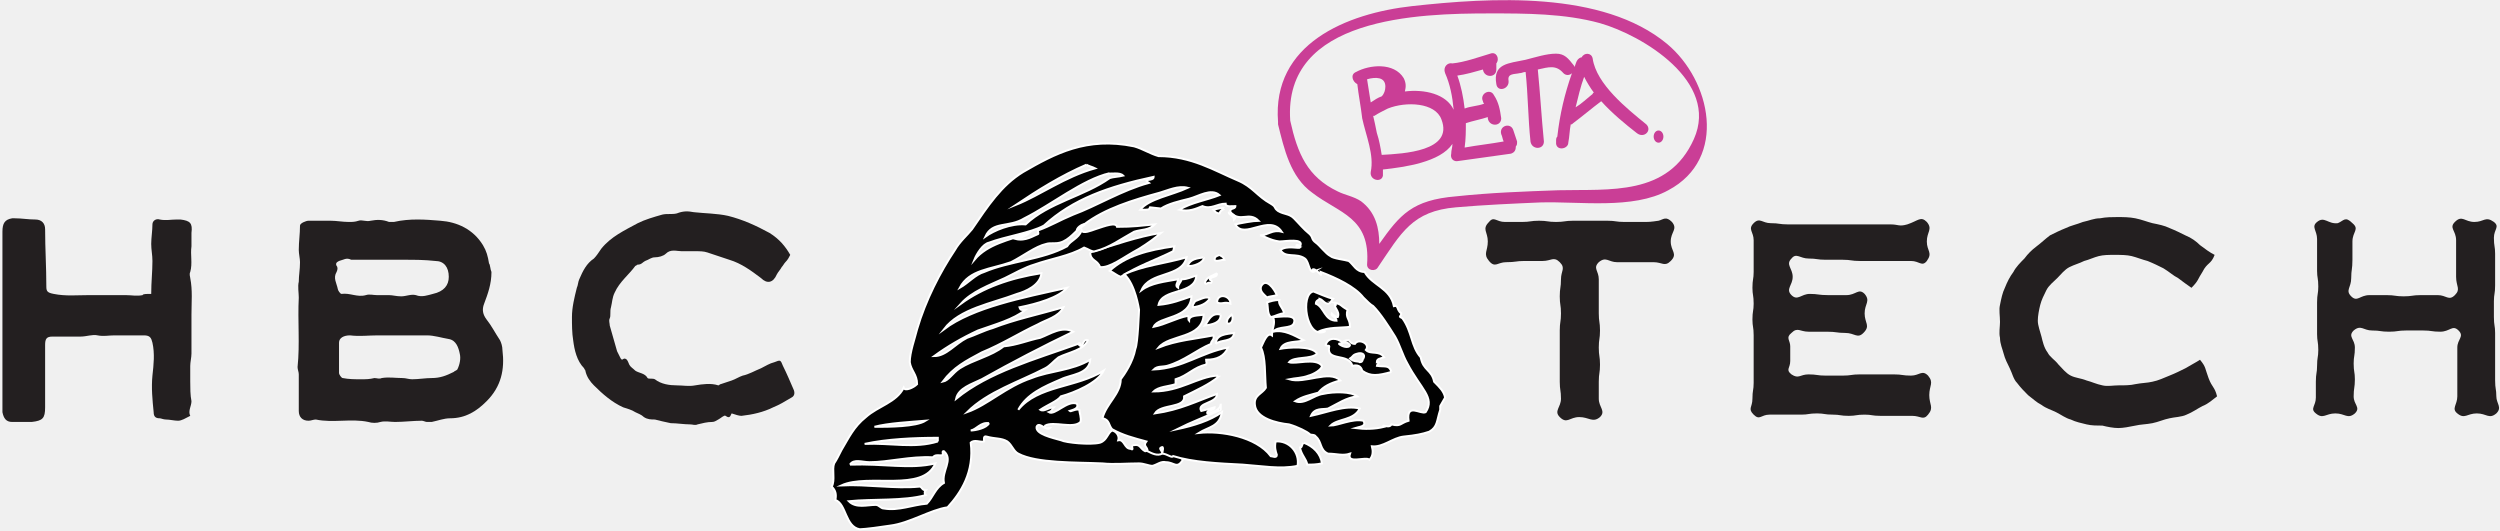
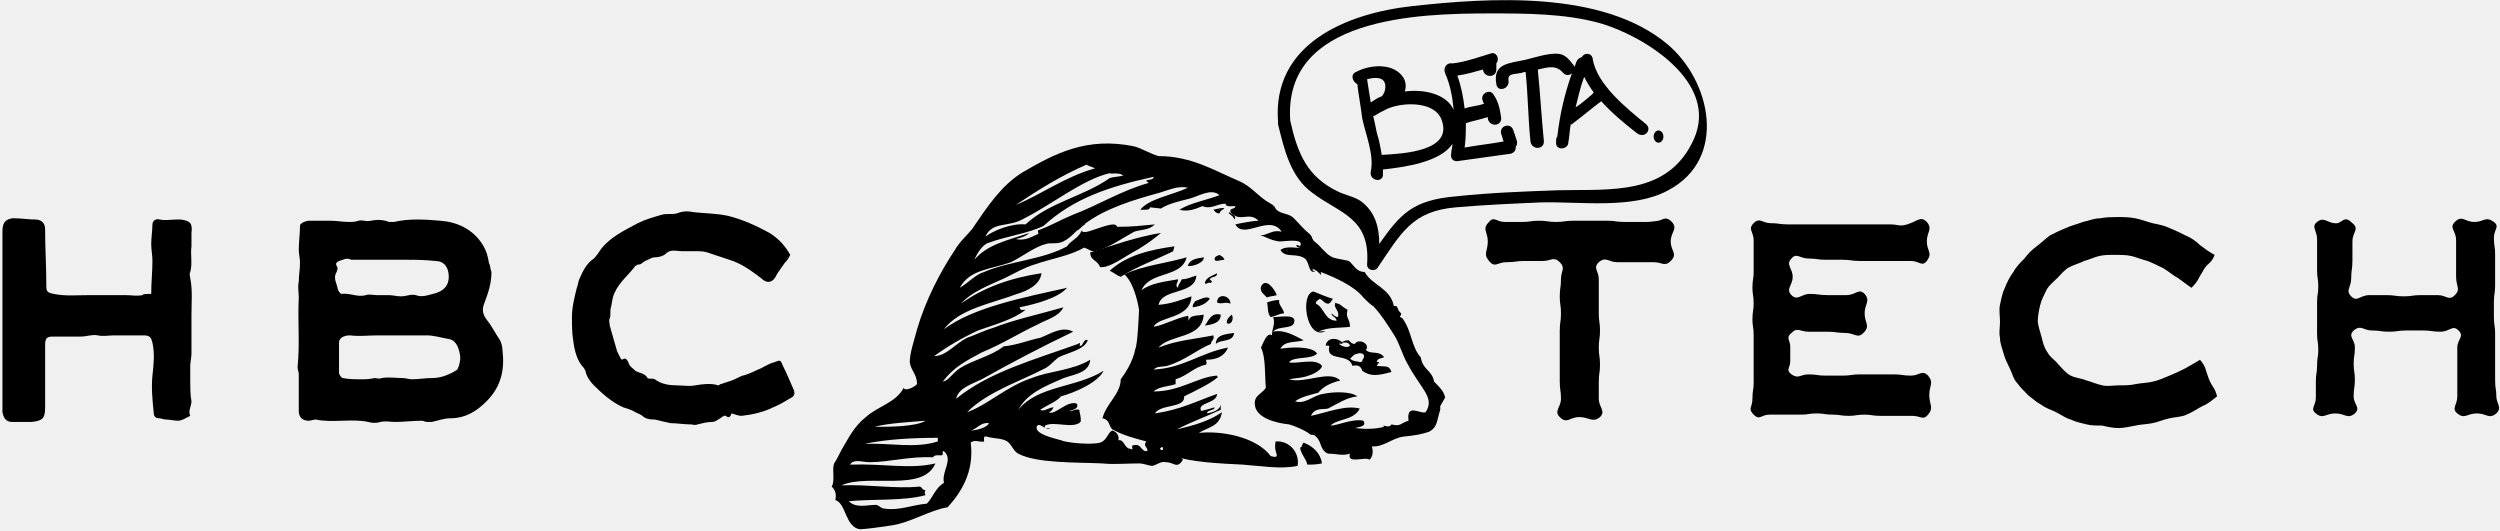
- <svg xmlns="http://www.w3.org/2000/svg" version="1.1" id="Layer_1" x="0px" y="0px" viewBox="0 0 205 43.5" style="enable-background:new 0 0 205 43.5;" xml:space="preserve">
-   <style type="text/css">
- 	.st0{fill:#231F20;}
- 	.st1{fill:#010101;stroke:#FFFFFF;stroke-width:0.165;stroke-miterlimit:10;}
- 	.st2{fill:#CA3E96;}
- </style>
-   <g id="nDZFYP_6_">
+ <svg xmlns="http://www.w3.org/2000/svg" version="1.1" id="hbc-tech-logo" x="0px" y="0px" viewBox="0 0 205 43.5" style="enable-background:new 0 0 205 43.5;" xml:space="preserve">
+   <g id="hbc">
    <g>
      <path class="st0" d="M40.3,22.3c0,1-0.3,1.8-0.6,2.6c-0.2,0.5-0.1,0.9,0.2,1.3c0.4,0.5,0.7,1.1,1.1,1.7c0.1,0.2,0.2,0.5,0.2,0.8    c0.2,1.6-0.1,3-1.3,4.2c-0.8,0.8-1.7,1.4-3,1.4c-0.5,0-1,0.2-1.5,0.3c-0.1,0-0.3,0-0.4,0c-0.1,0-0.3-0.1-0.4-0.1    c-0.7,0-1.5,0.1-2.2,0.1c-0.4,0-0.8-0.1-1.2,0c-0.3,0.1-0.7,0.1-1,0c-1.4-0.3-2.9,0.1-4.3-0.2c-0.2,0-0.4,0.1-0.6,0.1    c-0.5,0-0.8-0.3-0.8-0.8c0-1,0-2,0-3c0-0.2-0.1-0.4-0.1-0.6c0.2-1.9,0-3.8,0.1-5.7c0-0.4-0.1-0.9,0-1.3c0-0.5,0.1-1,0.1-1.6    c0-0.3-0.1-0.7-0.1-1c0-0.7,0.1-1.3,0.1-2c0-0.2,0.5-0.4,0.7-0.4c0.6,0,1.2,0,1.8,0c0.5,0,1,0.1,1.5,0.1c0.3,0,0.5,0,0.8-0.1    c0.3-0.1,0.6,0.1,1,0c0.5-0.1,1-0.1,1.5,0.1c0.1,0,0.3,0,0.4,0c1.3-0.3,2.6-0.2,3.8-0.1c1.4,0.1,2.7,0.7,3.5,2    c0.3,0.5,0.4,0.9,0.5,1.5C40.2,21.7,40.2,22.1,40.3,22.3z M31,27.5c-0.8,0-1.5,0.1-2.3,0c-0.5,0-0.9,0.2-0.9,0.6    c0,0.8,0,1.7,0,2.5c0,0.1,0.2,0.4,0.3,0.4c0.5,0.1,1,0.1,1.5,0.1c0.4,0,0.7,0,1.1-0.1c0.2,0,0.4,0.1,0.6,0c0.6-0.1,1.1,0,1.7,0    c0.3,0,0.5,0.1,0.8,0.1c0.5,0,1.1-0.1,1.6-0.1c0.7,0,1.2-0.2,1.8-0.5c0.1-0.1,0.2-0.1,0.3-0.2c0.2-0.4,0.3-0.9,0.2-1.3    c-0.1-0.5-0.3-1.1-0.9-1.2c-0.6-0.1-1.2-0.3-1.8-0.3C33.6,27.5,32.3,27.5,31,27.5z M36.8,22.7c0-0.8-0.4-1.3-1.1-1.3    c-0.9-0.1-1.7-0.1-2.6-0.1c-1.3,0-2.5,0-3.8,0c-0.2,0-0.4,0-0.5,0c-0.4-0.2-0.6,0-1,0.1c-0.2,0.1-0.3,0.2-0.2,0.4    c0.1,0.1,0.1,0.3,0,0.5c-0.3,0.5,0,0.9,0.1,1.4c0,0.1,0.2,0.4,0.3,0.4c0.7-0.1,1.3,0.3,2,0.1c0.3-0.1,0.6,0,0.9,0    c0.2,0,0.4,0,0.5,0c0.2,0,0.3,0,0.5,0c0.3,0,0.6,0.1,1,0.1c0.4,0,0.8-0.2,1.2-0.1c0.5,0.2,1,0,1.4-0.1    C36.4,23.9,36.8,23.4,36.8,22.7z M26.1,22.3C26.1,22.3,26.1,22.3,26.1,22.3C26.1,22.3,26.1,22.3,26.1,22.3    C26.1,22.3,26.2,22.3,26.1,22.3C26.2,22.3,26.1,22.3,26.1,22.3z" />
      <path class="st0" d="M12.4,24.1c0-1,0.1-1.8,0.1-2.7c0-0.5-0.1-0.9-0.1-1.4c0-0.5,0.1-1.1,0.1-1.6c0-0.3,0.3-0.5,0.6-0.4    c0.5,0.1,0.9,0,1.4,0c0.1,0,0.2,0,0.3,0c0.8,0.1,1,0.3,0.9,1.1c0,0.3,0,0.6,0,0.9c0,0.1,0,0.1,0,0.2c-0.1,0.7,0.1,1.4-0.1,2.1    c-0.1,0.2,0,0.4,0,0.5c0.2,1,0.1,2,0.1,3c0,0.5,0,0.9,0,1.4c0,0.6,0,1.2,0,1.8c0,0.3-0.1,0.7-0.1,1c0,0.4,0,0.9,0,1.3    c0,0.5,0,1.1,0.1,1.6c0,0.4-0.3,0.8-0.1,1.2c-0.4,0.2-0.7,0.4-1,0.4c-0.3,0-0.7-0.1-1-0.1c-0.2,0-0.4-0.1-0.5-0.1    c-0.3,0-0.5-0.1-0.5-0.5c-0.1-1-0.2-2-0.1-3c0.1-0.9,0.2-1.8,0-2.7c-0.1-0.4-0.2-0.6-0.7-0.6c-0.8,0-1.6,0-2.4,0    c-0.5,0-0.9,0.1-1.4,0c-0.4-0.1-0.9,0.1-1.4,0.1c-0.6,0-1.3,0-1.9,0c-0.1,0-0.2,0-0.4,0c-0.5,0-0.6,0.2-0.6,0.7c0,1.7,0,3.4,0,5.1    c0,0.9-0.2,1.1-1.1,1.2c-0.5,0-1.1,0-1.6,0c-0.5,0-0.7-0.3-0.8-0.8c0-0.2,0-0.3,0-0.5c0-4.8,0-9.5,0-14.3c0-0.7,0.2-1,0.8-1.1    c0.1,0,0.1,0,0.2,0c0.6,0,1.1,0.1,1.7,0.1c0.5,0,0.8,0.3,0.8,0.8c0,1.6,0.1,3.1,0.1,4.7c0,0.4,0.1,0.5,0.6,0.6    c1,0.2,1.9,0.1,2.9,0.1c0.5,0,1,0,1.5,0c0.5,0,1,0,1.5,0c0.5,0,0.9,0.1,1.4,0C11.7,24.1,12,24.1,12.4,24.1z" />
      <path class="st0" d="M64.8,20.9c-0.1,0.2-0.2,0.4-0.4,0.6c-0.1,0.1-0.2,0.3-0.3,0.4c-0.1,0.2-0.3,0.4-0.4,0.6    c-0.3,0.7-0.8,0.8-1.3,0.3c-0.8-0.6-1.6-1.2-2.6-1.5c-0.6-0.2-1.2-0.4-1.8-0.6c-0.3-0.1-0.6-0.1-1-0.1c-0.4,0-0.8,0-1.1,0    c-0.4,0-0.9-0.2-1.3,0.2c-0.2,0.2-0.6,0.3-0.9,0.3c-0.3,0-0.5,0.2-0.8,0.3c-0.2,0.1-0.3,0.3-0.6,0.3c-0.1,0-0.1,0.1-0.2,0.1    c-0.5,0.7-1.3,1.3-1.7,2.2c-0.2,0.4-0.2,0.8-0.3,1.2c-0.1,0.3,0,0.7-0.1,0.9c-0.1,0.2,0,0.4,0,0.6c0.2,0.7,0.4,1.4,0.6,2.1    c0.1,0.2,0.2,0.4,0.3,0.6c0,0,0.1,0.1,0.1,0.1c0.4-0.3,0.5,0.2,0.6,0.4c0.1,0.2,0.3,0.3,0.5,0.5c0.3,0.2,0.8,0.2,1,0.6    c0.1,0.1,0.4,0,0.6,0.1c0.5,0.4,1.2,0.5,1.8,0.5c0.5,0,1,0.1,1.5,0c0.6-0.1,1.3-0.2,1.9,0c0.1,0,0.1-0.1,0.2-0.1    c0.3-0.1,0.6-0.2,0.9-0.3c0.3-0.1,0.6-0.3,0.9-0.4c0.5-0.1,1-0.4,1.5-0.6c0.4-0.2,0.7-0.4,1.1-0.5c0.5-0.2,0.5-0.2,0.7,0.3    c0.3,0.6,0.6,1.3,0.9,2c0.1,0.3,0,0.5-0.2,0.6c-0.5,0.3-1,0.6-1.5,0.8c-0.8,0.4-1.7,0.6-2.6,0.7c-0.2,0-0.5-0.1-0.8-0.2    c-0.1,0.1-0.1,0.5-0.5,0.2c-0.1-0.1-0.4,0.2-0.6,0.3c-0.2,0.1-0.3,0.2-0.5,0.2c-0.4,0-0.8,0.1-1.2,0.2c-0.2,0.1-0.4,0-0.6,0    c-0.5,0-1.1-0.1-1.6-0.1c-0.5-0.1-0.9-0.2-1.3-0.3c-0.3,0-0.6,0-0.9-0.2c-0.2-0.2-0.5-0.3-0.7-0.4c-0.3-0.2-0.7-0.3-1-0.4    c-0.9-0.4-1.7-1.1-2.4-1.8c-0.3-0.3-0.6-0.7-0.7-1.2c0-0.1-0.1-0.1-0.1-0.2c-0.6-0.6-0.8-1.5-0.9-2.3c-0.1-0.6-0.1-1.3-0.1-1.9    c0-0.8,0.2-1.6,0.4-2.4c0.1-0.2,0.1-0.5,0.2-0.7c0.3-0.7,0.6-1.3,1.2-1.7c0.2-0.2,0.4-0.5,0.6-0.8c0.8-1,1.9-1.5,3-2.1    c0.6-0.3,1.3-0.5,2-0.7c0.4-0.1,0.8,0,1.2-0.1c0.5-0.2,0.9-0.2,1.4-0.1c0.9,0.1,1.9,0.1,2.8,0.3c1.2,0.3,2.3,0.8,3.4,1.4    C63.9,19.6,64.4,20.2,64.8,20.9z M59.8,30.8C59.8,30.8,59.8,30.8,59.8,30.8C59.8,30.8,59.8,30.8,59.8,30.8    C59.8,30.9,59.8,30.9,59.8,30.8C59.8,30.9,59.8,30.9,59.8,30.8z" />
    </g>
  </g>
-   <g>
+   <g id="beaver">
    <path id="XMLID_208_" class="st1" d="M100.4,17.1c-0.1,0.1-0.3,0.1-0.4,0.4c-0.3,0-0.4-0.2-0.5-0.3C99.9,17.1,100.3,17,100.4,17.1" />
    <path id="XMLID_207_" class="st1" d="M89.4,20.7c1.9-0.6,3.9-1.3,5.8-1.6c-0.6,0.5-1,0.8-1.8,1.3c-1.3,0.7-2.4,1.6-3.2,1.5   C90,21.3,89.4,21.4,89.4,20.7" />
    <path id="XMLID_206_" class="st1" d="M96.2,20.6c-1.4,0.7-2.9,1.2-4.3,2.1c-0.3-0.1-0.5-0.3-0.9-0.5c1.3-1.2,3.1-1.7,5.3-2   L96.2,20.6L96.2,20.6z" />
    <path id="XMLID_205_" class="st1" d="M100,20.9c0.1,0.1,0.3,0.1,0.4,0.4c-0.3,0-0.7,0.2-0.8,0C99.6,21,99.8,21,100,20.9" />
    <path id="XMLID_204_" class="st1" d="M98.7,21.1c0.1,0.4-0.9,0.8-1.3,0.7C97.6,21.2,98.2,21.2,98.7,21.1" />
    <path id="XMLID_164_" class="st1" d="M103.4,23.5c0.4-0.8,1.1,0.2,1.3,0.7c-0.3,0.1-0.7,0.1-0.8,0.2   C103.6,24.1,103.3,23.9,103.4,23.5" />
    <path id="XMLID_163_" class="st1" d="M105.3,25.7c-0.4,0-0.6,0.2-1.1,0.3c-0.3-0.3-0.2-0.8-0.3-1.2c0.3-0.1,0.6-0.2,1-0.2   C104.8,25,105.2,25.2,105.3,25.7" />
    <path id="XMLID_162_" class="st1" d="M99.8,24.8c0-0.8,1.1-0.6,1.1,0.1C100.4,24.7,100.2,25,99.8,24.8" />
    <path id="XMLID_161_" class="st1" d="M99.2,24.5c-0.3,0.4-0.7,0.6-1.4,0.7c0-0.3,0.1-0.3,0.2-0.5C98.3,24.6,99,24.2,99.2,24.5" />
    <path id="XMLID_160_" class="st1" d="M100.6,26.5c0-0.4,0.2-0.5,0.4-0.7C101.2,26.1,101,26.7,100.6,26.5" />
    <path id="XMLID_159_" class="st1" d="M100.1,25.8c0,0.7-0.7,0.8-1.3,0.9C99.1,26.3,99.3,25.6,100.1,25.8" />
    <path class="st1" d="M114.1,30.5c-0.2-0.6-0.5-0.4-1.2-0.5c0-0.1,0.4-0.4,0-0.3c0-0.3,0.3-0.3,0.6-0.4c-0.4-0.6-1.1-0.2-1.5-0.6   c0.4-0.5-0.6-1-0.9-0.5c-0.3,0-0.4-0.2-0.5-0.3c-0.3,0-0.5,0.1-0.6,0.2c0.3,0,0.5-0.1,0.7,0.2c-0.1,0.3-0.7,0.1-0.9-0.1   c0-0.1,0.3,0.1,0.3-0.1c-0.4-0.4-1.2-0.5-1.4,0.2c0.1,0.1,0.3,0,0.3,0.1c-0.3,1.3,1.6,0.5,1.9,1.6c0.4-0.1,0.7,0,0.8,0.4   C112.4,30.9,113,30.8,114.1,30.5 M111.3,29c0.3-0.1,0.7,0,0.5,0.4c-0.1,0,0,0.3-0.3,0.3c-0.1-0.1-0.5,0-0.8-0.3   C111,29.2,110.9,29.1,111.3,29" />
    <path id="XMLID_158_" class="st1" d="M99.7,28.2c0-0.8,0.9-0.8,1.5-0.9C101.1,28.1,100.1,27.8,99.7,28.2" />
    <path id="XMLID_157_" class="st1" d="M106.9,36.3c0.8,0.3,1.4,0.9,1.5,1.7c-0.5,0.1-0.8,0.1-1.2,0.1c-0.1-0.5-0.5-0.8-0.6-1.4   C106.8,36.7,106.7,36.5,106.9,36.3" />
    <path class="st1" d="M118.5,32.6c-0.1-0.5-0.4-0.8-0.9-1.3c-0.2-1-0.9-0.9-1.1-2c-0.8-0.9-0.7-2.1-1.5-3.2   c-0.4-0.2-0.1-0.1-0.1-0.4c-0.4-0.3-0.2-0.7-0.6-0.6c-0.3-1.5-1.8-1.7-2.4-2.8c-0.7,0-0.9-0.6-1.3-0.9c-0.3-0.1-1.3-0.2-1.5-0.4   c-0.4-0.2-0.9-0.9-1.2-1.1c-0.4-0.3-0.2-0.4-0.5-0.7c-0.5-0.4-0.9-0.9-1.3-1.3c-0.4-0.4-0.8-0.3-1.3-0.6c-0.4-0.3-0.1-0.3-0.6-0.6   c-1.1-0.6-1.5-1.4-2.7-1.9c-1.9-0.8-3.8-2-6.5-2c-0.7-0.2-1.3-0.6-2-0.8c-3.9-0.8-6.5,0.6-9.1,2.1c-1.8,1.1-2.9,2.8-4.2,4.7   c-0.4,0.5-1,1-1.4,1.7c-1.2,1.8-2.4,4.1-3.1,6.5c-0.2,0.8-0.6,1.9-0.6,2.7c0.1,0.7,0.6,1,0.6,1.8c-0.3,0.3-1,0.6-1.1,0.3   c-0.6,1.2-2.1,1.5-3.1,2.4c-1,0.8-1.4,1.7-2,2.7c-0.2,0.4-0.4,0.8-0.6,1.1c-0.2,0.5,0.1,1.4-0.2,1.9c0.3,0.3,0.4,0.6,0.3,1.1   c0.9,0.3,0.8,2.2,2,2.4c0.4,0,1.9-0.2,2.5-0.3c1.6-0.2,3.3-1.3,4.7-1.5c1.1-1.2,2.2-2.9,1.9-5.3c0.3-0.3,0.8,0,1.1-0.1   c0-0.1-0.1-0.5,0.2-0.4c0.7,0.2,1.2,0.1,1.7,0.4c0.4,0.3,0.5,0.8,0.9,1c1.5,0.8,4.7,0.7,6.9,0.8c0.9,0.1,2,0,3,0   c0.4,0,0.8,0.2,1.1,0.2c0.4-0.1,0.7-0.4,1.1-0.3c0.7,0,0.9,0.6,1.4-0.2c-0.6-0.7-1.7-1-3.1-0.7c-0.4-0.2-0.4-0.6-0.9-0.5   c-0.4,0,0.1,0.5-0.3,0.3c-0.5,0-0.5-0.8-1-0.7c0.1-0.3-0.1-0.7-0.5-0.8c-0.4,0.2-0.4,0.8-1,1c-0.8,0.2-2.8,0-3.2-0.2   c-0.7-0.2-2.1-0.5-2-1.1c0.2-0.5,0.8,0.4,1.1,0.1c-0.3,0-0.5,0.1-0.4-0.2c0.7-0.4,2.3,0.3,2.9-0.3c0.1-0.3-0.1-0.8-0.1-1   c-0.3-0.1-0.7,0.2-0.8,0.1c0.3-0.1,0.8-0.2,0.6-0.6c-0.8-0.3-1.8,1-2.3,0.7c0.3-0.1,0.3-0.3,0.4-0.4c-0.4,0-0.8,0.4-1.1,0.2   c0.6-0.4,1.4-0.7,1.7-1.1c1.1-0.3,3-1.1,3.5-2.1c-2.2,1.4-5.4,1.2-7,3.2c0.7-1.3,2.1-1.9,3.5-2.5c0.8-0.4,2.3-0.4,2.4-1.6   c-1.5,0.9-3.3,0.9-4.8,1.5c-2.1,0.7-3.6,2.2-5.3,2.8c1.7-1.7,4.3-2.5,6.4-3.6c0.4-0.2,0.7-0.6,1.1-0.9c0.8-0.4,2.1-0.6,2.4-1.4   c-0.4-0.2-0.4,0.7-0.7,0.4c0.1,0,0.1-0.3-0.1-0.1c-3.6,1.3-7.3,2.3-10,4.5c0.2-0.9,1.3-1.2,2.1-1.6c2.5-1.4,5-2.7,7.5-3.9   c-0.9-0.5-1.9,0.2-2.7,0.5c-1,0.2-1.9,0.6-3,0.7c-1,0.8-2.5,1.1-3.6,1.8c-0.6,0.4-0.9,1-1.4,1.1c0.9-1.2,1.9-1.7,3.2-2.4   c1.7-0.7,3.1-1.6,4.6-2.3c0.7-0.4,1.7-0.6,2.1-1.4c-2.1,0.6-4,1-5.8,1.7c-0.7,0.2-1.5,0.6-2.1,0.8c-1,0.5-1.7,1.5-2.7,1.5   c1.1-0.8,2.3-1.5,3.6-2.1c1.4-0.5,2.9-0.9,3.9-1.7c-0.3,0-0.4,0.1-0.5-0.2c1.5-0.3,3.2-0.8,3.9-1.6c-3.6,0.8-7.7,1.6-10.1,3.4   c1.3-1.7,3.9-2.1,6-2.9c0.7-0.2,1.9-0.7,2-1.7c-2.6,0.4-4.8,1.2-6.6,2.5c0.9-1,2.3-1.5,3.6-2.1c0.8-0.4,1.7-0.9,2.4-1.1   c1.4-0.5,2.9-0.7,4.1-1.4c0.3,0.1,0.7,0.4,0.9,0.3c1.2-0.3,2.1-1,3.2-1.6c0.6-0.2,1.2-0.1,1.7-0.6c-1.1,0.1-1.8,0.2-3.1,0.2   c-0.1-0.4-0.9-0.1-1.8,0.2c-0.3,0.1-1,0.4-1.1,0.1c-0.3,0.7-0.9,0.8-1.2,1.3c-2,1.1-4.7,1.2-6.8,2.1c-0.7,0.2-1.3,0.9-2,1.3   c0.8-1.5,2.5-1.5,4.2-2.1c1-0.5,2-1.3,2.9-1.5c0.3-0.1,0.7,0,1.1-0.1c0.8-0.2,1.3-1,2-1.5c1.7-1.3,4-2,6.2-2.6   c0.7-0.2,1.5-0.6,2.3-0.4c-1.3,0.6-3.2,0.9-3.9,1.8c0.8,0,0.7,0,0.8-0.2l0.9,0.1c0.6-0.4,1.5-0.6,2.3-0.8c0.8-0.2,1.8-0.9,2.5-0.3   c-1,0.4-2.3,0.6-3.3,1.2c0.8,0.2,1.4-0.1,1.9-0.3c0.7,0.3,1.2-0.2,1.9-0.2c0,0.3,0.5,0.2,0.8,0.2c0,0.3-0.5,0.1-0.4,0.5   c0.8,0.9,1.5-0.1,2.3,0.7c-0.4,0-1.5,0.2-1.9,0.3c0.7,1.3,2.8-0.9,3.8,0.6c-0.8-0.2-1.1,0.3-1.8,0.3c0.3,0,0.8,0.4,1.6,0.5   c0.5,0,2.1-0.3,1.7,0.4c-0.4-0.3-0.4,0.1,0,0.1c-0.1,0.1-1.1-0.2-1.6,0.2c0.4,0.7,1.3,0.2,2,0.7c0.4,0.3,0.3,1.4,0.9,1   c-0.3,0.1-0.4-0.2-0.1-0.1c0.5,0.3,0.6,0.7,0.5,0.2c1.3,0.5,2.8,1.2,3.5,2.1c0.3,0.3,0.6,0.6,0.8,0.7c0.6,0.6,1.3,1.7,1.8,2.5   c0.4,0.7,0.6,1.5,1,2.2c1.1,2.1,2.3,2.8,1.5,4c-0.4,0.2-1.6-0.8-1.4,0.7c-0.7,0.2-0.6,0.5-1.4,0.3c-0.2,0.4-0.9-0.1-0.6,0.2   c-0.8,0.2-1.6,0.2-2.4,0.1c0.3-0.1,1-0.1,0.7-0.6c-0.9-0.2-2.1,0.4-2.7,0.4c0.6-0.6,1.9-0.4,2.4-1.4c-1.2-0.3-2.6,0.3-4,0.6   c0.3-0.7,1-0.5,1.4-0.6c0.8-0.4,1.5-0.9,2.4-1c-0.5-0.4-1.9-0.4-2.8-0.2c-0.8,0.1-1.5,0.9-2.3,0.6c0.6-0.4,1.2-0.5,1.9-0.7   c0.4-0.5,1-0.8,1.8-1c-0.9-0.9-2.9,0.3-4.2-0.1c0.5-0.1,1.1-0.1,1.6-0.3c0.4-0.1,1.1-0.5,1.1-0.8c-0.5-0.7-2.2-0.1-2.7-0.3   c0.4-0.5,1.8-0.2,2.3-0.7c-0.4-0.7-2.5-0.5-3-0.4c0.3-0.7,1.4-0.5,1.9-0.7c-0.8-0.4-1.6-0.9-2.5-0.7c0.4-0.5,1.5-0.2,1.7-0.7   c0.3-0.8-1.1-0.5-1.7-0.5c0.2,0.6-0.1,0.9-0.1,1.5c-0.4-0.3-0.7,0.6-0.9,1c0.4,0.8,0.3,2.2,0.4,3.3c-0.3,0.5-1,0.6-0.9,1.4   c0.1,1.1,1.8,1.5,2.8,1.6c0.7,0.2,1.5,0.6,1.7,0.8c0.1,0.1,0.4,0,0.5,0.2c0.5,0.4,0.3,1.1,1,1.4c0.7,0,1.2,0.2,1.8,0   c-0.3,0.9,1.3,0.2,1.6,0.5c0.3-0.3,0.3-0.7,0.2-1.1c0.9,0.1,1.7-0.7,2.6-0.8c1-0.1,1.5-0.2,2.1-0.4c0.7-0.4,0.6-0.9,0.9-1.8l0-0.3   L118.5,32.6z M81.1,34.7c-0.2,0.4-1.1,0.6-1.5,0.6C80.1,35.2,80.4,34.6,81.1,34.7 M69.7,38.1c0.3-0.5,1-0.2,1.6-0.2   c1.6,0,3.3-0.5,5.2-0.4c0.3-0.4,0.9,0.1,0.8-0.4c0-0.1,0-0.1,0.1-0.1c0.8,0.7-0.2,1.6,0,2.6c-0.7,0.4-0.9,1.2-1.4,1.7   c-1.2,0.1-2.3,0.6-3.5,0.4c-0.3,0-0.4-0.3-0.7-0.3c-0.7,0-1.6,0.3-2.2-0.3c2-0.2,4.5,0,6.3-0.5c-0.1-0.1-0.1-0.3,0-0.4   c-0.3,0-0.3-0.3-0.5-0.3c-2,0.2-4.3-0.2-6.4-0.1c2.2-1,6.7,0.6,7.7-1.8C74.6,38.5,72.5,38,69.7,38.1 M76.9,36.2   c-1.9,0.6-3.9,0.1-6,0.2c1.8-0.4,4.1-0.5,6-0.5L76.9,36.2 M71.7,35c1.1-0.3,3-0.4,4.2-0.5C75.1,35,72.9,35,71.7,35 M89.1,13.5   c0.1,0.1,0.5,0.2,0.7,0.3c-2.5,0.7-4.5,2.2-6.5,3C85.1,15.6,87,14.4,89.1,13.5 M91,14.2c0.1,0.1,0.8-0.1,1.1,0.2   c-0.4,0.1-0.8,0.1-1.1,0.2c-2.1,1.5-5,2-6.9,3.8c-1.2-0.1-2.6,0.5-3.3,1c0.6-1.3,1.9-0.7,3.2-1.5C86.2,16.8,88.8,14.7,91,14.2    M85.6,18.5c2.4-2.2,5.3-3.2,9-4c0,0.4-1,0.1-0.4,0.5c-2.2,0.6-4.3,1.9-6.2,2.6c-1.2,0.5-1.8,0.9-2.9,1.3c0,0.1,0.1,0.3,0,0.3   c-0.3,0.1-1,0.6-1.8,0.4c0.4-0.1,0.8-0.2,1.1-0.5c-1.7,0.6-3.4,0.9-4.5,2.2c0.2-0.5,0.7-1.3,1.2-1.4C82.4,19.4,84.5,19.1,85.6,18.5   " />
    <path id="XMLID_156_" class="st1" d="M100.8,17.4c0.1,0.1,0.7,0.3,0.4,0.6C101.2,17.7,100.6,17.5,100.8,17.4" />
    <path id="XMLID_155_" class="st1" d="M89,18.4c-0.3,0.1-0.4,0.4-0.7,0.5C88.3,18.6,88.9,18.3,89,18.4" />
    <path id="XMLID_154_" class="st1" d="M95.3,37.2c0-0.1,0.2-0.7-0.1-0.5C95,36.8,95.3,36.9,95.3,37.2c-0.4,0.2-0.8,0-1.2-0.2   c0-0.4-0.4-0.4-0.1-0.8c-1.1-0.3-1.9-0.5-2.8-1c-0.3-0.3-0.2-0.8-0.8-0.9c0.3-1.2,1.5-2,1.5-3.2c0.3-0.4,1-1.4,1.2-2.5   c0.2-0.4,0.3-3.2,0.3-3.2s-0.3-2.1-1.2-2.9c1.4-0.7,3.4-0.9,5.1-1.4c-0.4,1.7-3,1.1-3.7,2.7c0.8-0.6,1.9-0.7,3-0.9   c0,0.3-0.3,0.5,0,0.7c0-0.3,0.2-0.4,0.3-0.7c0.5,0,0.8-0.2,1.2-0.3C98,24.2,95.3,23.6,95,25c1.1-0.1,1.8-0.4,2.7-0.7   c-0.1,1.9-2.7,1.6-3.1,2.5c1-0.2,1.8-0.7,2.8-0.9c0.1,0,0,0.3,0.1,0.4c0-0.5,0.8-0.4,1.2-0.5c-0.1,2-2.8,1.6-3.7,2.7   c1.5-0.6,3-0.7,4.5-1c0.1,0.4-0.2,0.4-0.2,0.7c-1.2,0.5-2.2,1.4-3.6,1.8c-0.4,0.1-0.8,0-1.1,0.3c2.4-0.1,3.9-1.4,6.1-1.8   c-0.3,0.7-0.9,1-1.8,1c0,0.3,0.1,0.1,0,0.4c-1,0.2-1.5,0.9-2.5,1.2l0,0.4c-0.6,0.2-1.4,0.2-1.8,0.6c2.2,0,3.6-1.2,5.2-1.3   c0,0.1,0,0.1,0.1,0.1c-0.7,0.6-1.8,1.1-2.8,1.6c0.1,1-1.9,0.6-2.4,1.4c2.1-0.3,3.4-1,5.1-1.6c0,0.8-1.7,0.7-1.3,1.4   c0.4-0.1,0.8-0.2,1.1-0.3c0,0.3-0.7,0.2-0.6,0.5c0.5-0.1,1.1-0.3,1.1-0.8l0,0.5c-1.3,0.6-2.4,1-3.6,1.6c1.4-0.3,2.7-0.7,3.7-1.4   c-0.2,1.2-1.1,1.2-1.9,1.7c1.8-0.2,4.7,0.3,5.9,1.9c0.1,0,0.5,0.2,0.5-0.1c-0.1-0.3-0.2-0.6-0.1-1.1c1.1-0.1,2,0.9,1.8,2   c-1.4,0.3-3,0-4.5-0.1c-2-0.1-4.1-0.2-5.7-0.7C96.1,37.6,95.7,37.2,95.3,37.2" />
    <path id="XMLID_153_" class="st1" d="M99.8,22.4c0,0.4-0.4,0.2-0.6,0.5c0,0.1,0.3,0.1,0.1,0.3c-0.3-0.1-0.4,0.2-0.5,0   C98.9,22.7,99.5,22.6,99.8,22.4" />
    <path id="XMLID_152_" class="st1" d="M108.6,27.2c-1.5,0.6-2-3.1-0.9-3.3c0.5,0.2,1.2,0.5,1.6,0.6c-0.1,0.1-0.2,0.4-0.4,0.4   c-0.3,0-0.4-0.3-0.7-0.4c0,0.1-0.3,0.1-0.3,0.4c0.7,0.3,0.7,1.4,1.7,1.4c0-0.3-0.5-0.4-0.4-0.6c0.1,0.1,0.3,0.3,0.5,0.3   c0.2-0.5-0.4-0.8-0.2-1.1c0.1,0.3,0-0.1-0.1-0.1c0.7,0.2,0.4,0.2,1.1,0.6c-0.2,0.7,0.2,0.7,0.2,1.4c-0.7,0.1-1.8,0-2.6,0.4   C108,27.2,108.9,27.1,108.6,27.2" />
  </g>
-   <g>
+   <g id="tech">
    <g>
      <path class="st0" d="M137.1,18.2c0.5,0.6-0.1,0.8-0.1,1.6s0.6,1,0,1.6c-0.5,0.5-0.7,0.1-1.4,0.1c-0.7,0-0.7,0-1.5,0    c-0.7,0-0.7,0-1.5,0c-0.7,0-0.9-0.5-1.5,0c-0.5,0.5,0,0.7,0,1.4c0,0.7,0,0.7,0,1.4c0,0.7,0,0.7,0,1.4c0,0.7,0.1,0.7,0.1,1.4    c0,0.7-0.1,0.7-0.1,1.4c0,0.7,0.1,0.7,0.1,1.4c0,0.7-0.1,0.7-0.1,1.4c0,0.7,0,0.7,0,1.4c0,0.7,0.6,1,0.1,1.5c-0.6,0.5-0.9,0-1.7,0    s-1,0.6-1.6,0c-0.5-0.5,0.1-0.8,0.1-1.5c0-0.7-0.1-0.7-0.1-1.4c0-0.7,0-0.7,0-1.4c0-0.7,0-0.7,0-1.4c0-0.7,0-0.7,0-1.4    c0-0.7,0.1-0.7,0.1-1.4c0-0.7-0.1-0.7-0.1-1.4c0-0.7,0.1-0.7,0.1-1.4s0.4-0.9-0.1-1.4c-0.5-0.5-0.7-0.1-1.4-0.1    c-0.7,0-0.7,0-1.5,0c-0.7,0-0.7,0.1-1.5,0.1c-0.7,0-0.9,0.5-1.4-0.1c-0.5-0.6-0.1-0.8-0.1-1.6s-0.5-1,0.1-1.6c0.4-0.5,0.6,0,1.3,0    c0.7,0,0.7,0,1.4,0c0.7,0,0.7-0.1,1.4-0.1c0.7,0,0.7,0.1,1.4,0.1c0.7,0,0.7-0.1,1.4-0.1c0.7,0,0.7,0,1.4,0c0.7,0,0.7,0,1.4,0    c0.7,0,0.7,0.1,1.4,0.1c0.7,0,0.7,0,1.4,0c0.7,0,0.7,0,1.4-0.1C136.4,18,136.6,17.7,137.1,18.2z" />
    </g>
    <g>
      <path class="st0" d="M158,18.2c0.5,0.6,0,0.8,0,1.6s0.5,0.9,0,1.6c-0.4,0.5-0.6,0-1.3,0c-0.7,0-0.7,0-1.4,0c-0.7,0-0.7,0-1.4,0    c-0.7,0-0.7,0-1.4,0c-0.7,0-0.7-0.1-1.4-0.1c-0.7,0-0.7,0-1.4,0c-0.7,0-0.7-0.1-1.4-0.1c-0.7,0-1-0.5-1.4,0    c-0.5,0.5,0.1,0.8,0.1,1.5s-0.6,1-0.1,1.5c0.5,0.5,0.8-0.1,1.5-0.1c0.7,0,0.7,0.1,1.5,0.1c0.7,0,0.7,0,1.5,0s1-0.6,1.5-0.1    c0.5,0.6,0,0.8,0,1.6s0.5,1-0.1,1.6c-0.5,0.5-0.7,0-1.5,0c-0.7,0-0.7-0.1-1.5-0.1c-0.7,0-0.7,0-1.5,0c-0.7,0-0.9-0.4-1.4,0.1    c-0.5,0.4-0.1,0.6-0.1,1.1c0,0.6,0,0.6,0,1.2s-0.4,0.7,0.1,1.1c0.6,0.4,0.7,0,1.4,0c0.7,0,0.7,0.1,1.4,0.1c0.7,0,0.7,0,1.4,0    c0.7,0,0.7-0.1,1.4-0.1c0.7,0,0.7,0,1.4,0c0.7,0,0.7,0,1.4,0c0.7,0,0.7,0.1,1.4,0.1s0.9-0.5,1.4,0c0.5,0.6,0.1,0.8,0.1,1.6    c0,0.8,0.4,1-0.1,1.6c-0.4,0.5-0.6,0.1-1.3,0.1c-0.7,0-0.7,0-1.3,0c-0.7,0-0.7,0-1.3,0c-0.7,0-0.7-0.1-1.3-0.1    c-0.7,0-0.7,0.1-1.3,0.1c-0.7,0-0.7-0.1-1.3-0.1c-0.7,0-0.7-0.1-1.3-0.1c-0.7,0-0.7,0.1-1.3,0.1c-0.7,0-0.7,0-1.3,0    c-0.7,0-0.7,0-1.3,0c-0.7,0-0.8,0.5-1.3,0c-0.5-0.5-0.1-0.6-0.1-1.3c0-0.7,0.1-0.7,0.1-1.3c0-0.7,0-0.7,0-1.3c0-0.7,0-0.7,0-1.3    c0-0.7,0-0.7,0-1.3c0-0.7-0.1-0.7-0.1-1.3c0-0.7,0.1-0.7,0.1-1.3c0-0.7-0.1-0.7-0.1-1.3c0-0.7,0.1-0.7,0.1-1.3c0-0.7,0-0.7,0-1.3    c0-0.7,0-0.7,0-1.3c0-0.7-0.5-0.9,0-1.4c0.5-0.5,0.7,0,1.4,0c0.7,0,0.7,0.1,1.4,0.1c0.7,0,0.7,0,1.4,0c0.7,0,0.7,0,1.4,0    c0.7,0,0.7,0,1.4,0c0.7,0,0.7,0,1.4,0c0.7,0,0.7,0,1.4,0c0.7,0,0.7,0,1.4,0c0.7,0,0.7,0.2,1.4,0C157.3,18.1,157.5,17.7,158,18.2z" />
    </g>
    <g>
      <path class="st0" d="M179.7,23.6c-0.3-0.2-0.7-0.5-1.1-0.8c-0.4-0.2-0.7-0.5-1.2-0.8c-0.4-0.2-0.8-0.4-1.3-0.6    c-0.4-0.1-0.9-0.3-1.3-0.4c-0.4-0.1-0.9-0.1-1.4-0.1c-0.5,0-0.9,0-1.3,0.1c-0.4,0.1-0.8,0.3-1.2,0.4c-0.4,0.2-0.8,0.3-1.2,0.5    c-0.4,0.2-0.7,0.6-1,0.9c-0.3,0.3-0.7,0.6-0.9,1c-0.2,0.4-0.4,0.8-0.5,1.2c-0.1,0.4-0.2,0.9-0.2,1.3c0,0.4,0.2,0.9,0.3,1.3    c0.1,0.4,0.2,0.9,0.5,1.3c0.2,0.4,0.6,0.6,0.9,1c0.3,0.3,0.6,0.7,1,0.9c0.4,0.2,0.8,0.2,1.3,0.4c0.4,0.1,0.8,0.3,1.3,0.4    c0.4,0.1,0.9,0,1.3,0c0.5,0,1,0,1.4-0.1c0.5-0.1,1-0.1,1.4-0.2c0.5-0.1,0.9-0.3,1.4-0.5c0.5-0.2,0.9-0.4,1.3-0.6    c0.5-0.3,0.9-0.5,1.2-0.7c0.5,0.6,0.4,0.7,0.7,1.5s0.5,0.7,0.7,1.5c-0.4,0.3-0.7,0.6-1.2,0.8c-0.4,0.2-0.8,0.5-1.3,0.7    c-0.4,0.2-1,0.2-1.4,0.3c-0.5,0.1-0.9,0.3-1.4,0.4c-0.5,0.1-1,0.1-1.4,0.2c-0.5,0.1-1,0.2-1.4,0.2c-0.4,0-0.9-0.1-1.3-0.2    c-0.4,0-0.9,0-1.3-0.1c-0.4-0.1-0.9-0.2-1.3-0.4c-0.4-0.1-0.8-0.4-1.2-0.6c-0.4-0.2-0.8-0.3-1.2-0.6c-0.4-0.2-0.7-0.5-1.1-0.8    c-0.3-0.3-0.6-0.6-0.9-1c-0.3-0.3-0.4-0.8-0.6-1.2c-0.2-0.4-0.4-0.8-0.5-1.2c-0.1-0.4-0.3-0.8-0.3-1.3c-0.1-0.4,0-0.9,0-1.3    c0-0.5-0.1-1,0-1.4c0.1-0.5,0.2-1,0.4-1.4c0.2-0.5,0.4-0.9,0.7-1.3c0.2-0.4,0.6-0.8,0.9-1.1c0.3-0.4,0.6-0.7,1-1    c0.4-0.3,0.7-0.6,1.1-0.9c0.4-0.2,0.8-0.4,1.3-0.6c0.4-0.2,0.9-0.3,1.4-0.5c0.5-0.1,0.9-0.3,1.4-0.3c0.5-0.1,1-0.1,1.4-0.1    c0.5,0,1,0,1.5,0.1c0.5,0.1,1,0.3,1.4,0.4c0.5,0.1,1,0.2,1.4,0.4c0.5,0.2,0.9,0.4,1.3,0.6c0.5,0.2,0.9,0.5,1.2,0.8    c0.4,0.3,0.8,0.6,1.2,0.8c-0.3,0.8-0.6,0.6-1,1.4C180.2,22.9,180.3,23,179.7,23.6z" />
    </g>
    <g>
      <path class="st0" d="M192.9,18.3c0.6,0.5,0,0.7,0,1.5c0,0.8,0,0.8,0,1.5c0,0.8-0.1,0.8-0.1,1.5c0,0.8-0.5,1,0,1.5    c0.5,0.5,0.7-0.1,1.5-0.1c0.7,0,0.7,0,1.4,0c0.7,0,0.7,0.1,1.4,0.1c0.7,0,0.7-0.1,1.4-0.1c0.7,0,0.7,0,1.4,0c0.7,0,0.9,0.5,1.4,0    c0.5-0.5,0.1-0.7,0.1-1.5c0-0.8,0-0.8,0-1.5c0-0.8,0-0.8,0-1.5c0-0.8-0.6-1-0.1-1.5c0.6-0.6,0.8,0,1.6,0s0.9-0.5,1.6,0    c0.5,0.4,0,0.6,0,1.3c0,0.7,0.1,0.7,0.1,1.3c0,0.7,0,0.7,0,1.3c0,0.7,0,0.7,0,1.3c0,0.7-0.1,0.7-0.1,1.3c0,0.7,0,0.7,0,1.3    c0,0.7,0.1,0.7,0.1,1.3c0,0.7,0,0.7,0,1.3c0,0.7,0,0.7,0,1.3c0,0.7,0,0.7,0,1.3c0,0.7,0.1,0.7,0.1,1.3s0.5,0.9,0,1.4    c-0.6,0.5-0.8,0-1.6,0s-1,0.5-1.6,0c-0.5-0.4,0-0.7,0-1.4c0-0.7,0-0.7,0-1.3c0-0.7,0-0.7,0-1.3c0-0.7,0-0.7,0-1.4    c0-0.7,0.6-0.9,0.1-1.4c-0.5-0.5-0.7,0.1-1.5,0.1c-0.7,0-0.7-0.1-1.4-0.1c-0.7,0-0.7,0-1.4,0c-0.7,0-0.7,0.1-1.4,0.1    c-0.7,0-0.7-0.1-1.4-0.1c-0.7,0-0.9-0.5-1.5,0c-0.5,0.5,0.1,0.7,0.1,1.4c0,0.7-0.1,0.7-0.1,1.3c0,0.7,0.1,0.7,0.1,1.3    c0,0.7-0.1,0.7-0.1,1.4s0.6,0.9,0.1,1.4c-0.6,0.5-0.8,0-1.6,0s-1,0.5-1.6,0c-0.5-0.4,0-0.6,0-1.3c0-0.7,0-0.7,0-1.3    c0-0.7,0.1-0.7,0.1-1.3c0-0.7,0.1-0.7,0.1-1.3c0-0.7-0.1-0.7-0.1-1.3c0-0.7,0-0.7,0-1.3c0-0.7,0-0.7,0-1.3c0-0.7,0.1-0.7,0.1-1.3    c0-0.7-0.1-0.7-0.1-1.3c0-0.7,0-0.7,0-1.3c0-0.7,0-0.7,0-1.3c0-0.7-0.5-1,0-1.4c0.6-0.5,0.9,0.2,1.7,0.1    C192.2,18.1,192.3,17.7,192.9,18.3z" />
    </g>
  </g>
-   <path class="st2" d="M136.7,3.6c-5.3-4.4-14.5-3.8-20.9-3.1c-5.4,0.6-11.5,3.1-11,9.5c0,0,0,0,0,0.1c0,0,0,0,0,0.1  c0.5,2,1,4.3,2.8,5.6c2.2,1.7,4.8,2,4.5,5.9c0,0.5,0.7,0.6,0.9,0.2c1.9-2.8,2.8-4.6,6.4-4.9c2.3-0.2,4.6-0.3,6.9-0.4  c3.2-0.1,7.6,0.6,10.5-1C141.7,13,140.3,6.6,136.7,3.6z M127.8,15.6c-2.8,0.1-5.6,0.2-8.4,0.5c-3.6,0.3-4.6,1.5-6.3,3.9  c0-1.3-0.3-2.6-1.5-3.5c-0.6-0.4-1.3-0.5-1.9-0.8c-2.5-1.2-3.3-3.1-3.9-5.8c-0.6-8.5,10.5-8.8,16.4-8.8c2.9,0,6.1,0,9,0.8  c3.5,1,9.8,4.8,7.7,9.5C136.8,16.1,132,15.5,127.8,15.6z" />
-   <g>
+   <g id="beta">
+     <path class="st2" d="M136.7,3.6c-5.3-4.4-14.5-3.8-20.9-3.1c-5.4,0.6-11.5,3.1-11,9.5c0,0,0,0,0,0.1c0,0,0,0,0,0.1   c0.5,2,1,4.3,2.8,5.6c2.2,1.7,4.8,2,4.5,5.9c0,0.5,0.7,0.6,0.9,0.2c1.9-2.8,2.8-4.6,6.4-4.9c2.3-0.2,4.6-0.3,6.9-0.4   c3.2-0.1,7.6,0.6,10.5-1C141.7,13,140.3,6.6,136.7,3.6z M127.8,15.6c-2.8,0.1-5.6,0.2-8.4,0.5c-3.6,0.3-4.6,1.5-6.3,3.9   c0-1.3-0.3-2.6-1.5-3.5c-0.6-0.4-1.3-0.5-1.9-0.8c-2.5-1.2-3.3-3.1-3.9-5.8c-0.6-8.5,10.5-8.8,16.4-8.8c2.9,0,6.1,0,9,0.8   c3.5,1,9.8,4.8,7.7,9.5C136.8,16.1,132,15.5,127.8,15.6z" />
    <path class="st2" d="M124.4,11.6c-0.1-0.3-0.2-0.6-0.3-0.9c-0.2-0.7-1.2-0.4-1,0.3c0.1,0.2,0.1,0.4,0.2,0.6   c-1.1,0.2-2.1,0.3-3.2,0.5c0.1-0.7,0.1-1.4,0.1-2c0.6-0.2,1.2-0.3,1.8-0.5c0,0,0,0.1,0,0.1c0.1,0.7,1.1,0.7,1.1,0   c-0.1-0.7-0.2-1.3-0.6-1.9c-0.3-0.6-1.2-0.1-0.9,0.5c0,0.1,0.1,0.2,0.1,0.2c-0.5,0.2-1.1,0.2-1.6,0.4c-0.1-0.9-0.3-1.9-0.6-2.7   c0.7-0.1,1.4-0.3,2.1-0.5c0,0,0,0,0,0c0.1,0.7,1.1,0.7,1.1,0c0-0.2,0-0.3,0-0.5c0.3-0.4,0-1-0.5-0.8c-1,0.3-2.1,0.7-3.1,0.8   c-0.4-0.1-0.8,0.3-0.6,0.8c0.4,0.9,0.6,1.9,0.7,3c-0.6-1.3-2.4-1.7-4-1.5c0.1-0.4,0.1-0.7-0.1-1.1c-0.8-1.3-2.8-1.1-3.9-0.5   c-0.5,0.2-0.3,0.8,0.1,1c0.1,0.9,0.3,1.9,0.4,2.8c0.3,1.4,1,3,0.7,4.4c-0.1,0.7,0.9,0.9,1,0.3c0-0.2,0-0.3,0-0.5   c1.8-0.2,4.7-0.6,5.7-2.1c0,0.3-0.1,0.5-0.1,0.8c-0.1,0.4,0.2,0.7,0.6,0.6c1.4-0.2,2.9-0.4,4.3-0.6c0.3-0.1,0.4-0.3,0.4-0.6   C124.4,11.9,124.4,11.8,124.4,11.6z M113.6,7.1c0,0.3-0.1,0.6-0.3,0.8c-0.3,0.1-0.6,0.3-0.9,0.5c-0.1-0.6-0.2-1.3-0.3-1.9   C112.8,6.3,113.6,6.3,113.6,7.1z M113.3,12.7c-0.1-0.6-0.2-1.2-0.4-1.8c-0.1-0.5-0.2-1-0.3-1.4c0,0,0,0,0.1,0   c0.3-0.2,0.7-0.4,1.1-0.6c1.5-0.6,3.9-0.5,4.4,0.9C119.2,12.4,115.1,12.6,113.3,12.7z" />
    <path class="st2" d="M135,10.2c-1.6-1.3-4.1-3.3-4.4-5.4c-0.1-0.5-0.7-0.5-0.9-0.1c-0.1,0-0.3,0.1-0.4,0.3   c-0.1,0.2-0.1,0.3-0.2,0.5c0-0.1-0.1-0.2-0.1-0.2c-0.4-0.5-0.7-0.9-1.4-0.9c-0.8,0-1.7,0.3-2.5,0.5c-1.4,0.3-2.7,0.3-2.4,2   c0.1,0.7,1.1,0.4,1-0.3c-0.1-0.6,0.5-0.5,0.9-0.6c0.2,0,0.3-0.1,0.5-0.1c0.2,1.9,0.2,3.8,0.4,5.7c0.1,0.7,1.1,0.7,1.1,0   c-0.2-2-0.3-3.9-0.5-5.9c0.9-0.2,1.5-0.4,2.1,0.3c0.2,0.2,0.5,0.2,0.7,0c-0.6,1.7-1,3.4-1.2,5.2c-0.1,0.1-0.1,0.2-0.1,0.4   c0,0.1,0,0.2,0,0.2c0.1,0.6,1,0.4,1-0.1c0.1-0.5,0.1-1,0.2-1.5c0.1,0,0.1,0,0.2-0.1c0.8-0.6,1.5-1.2,2.3-1.8c0,0,0,0,0,0   c0.9,1,2,1.9,2.9,2.6C134.8,11.4,135.5,10.7,135,10.2z M130.6,7.7c-0.5,0.4-0.9,0.8-1.4,1.1c0.2-0.8,0.4-1.7,0.7-2.5   c0.2,0.4,0.5,0.9,0.8,1.3C130.7,7.6,130.6,7.6,130.6,7.7z" />
+     <ellipse class="st2" cx="136" cy="11.2" rx="0.4" ry="0.5" />
  </g>
-   <ellipse class="st2" cx="136" cy="11.2" rx="0.4" ry="0.5" />
</svg>
